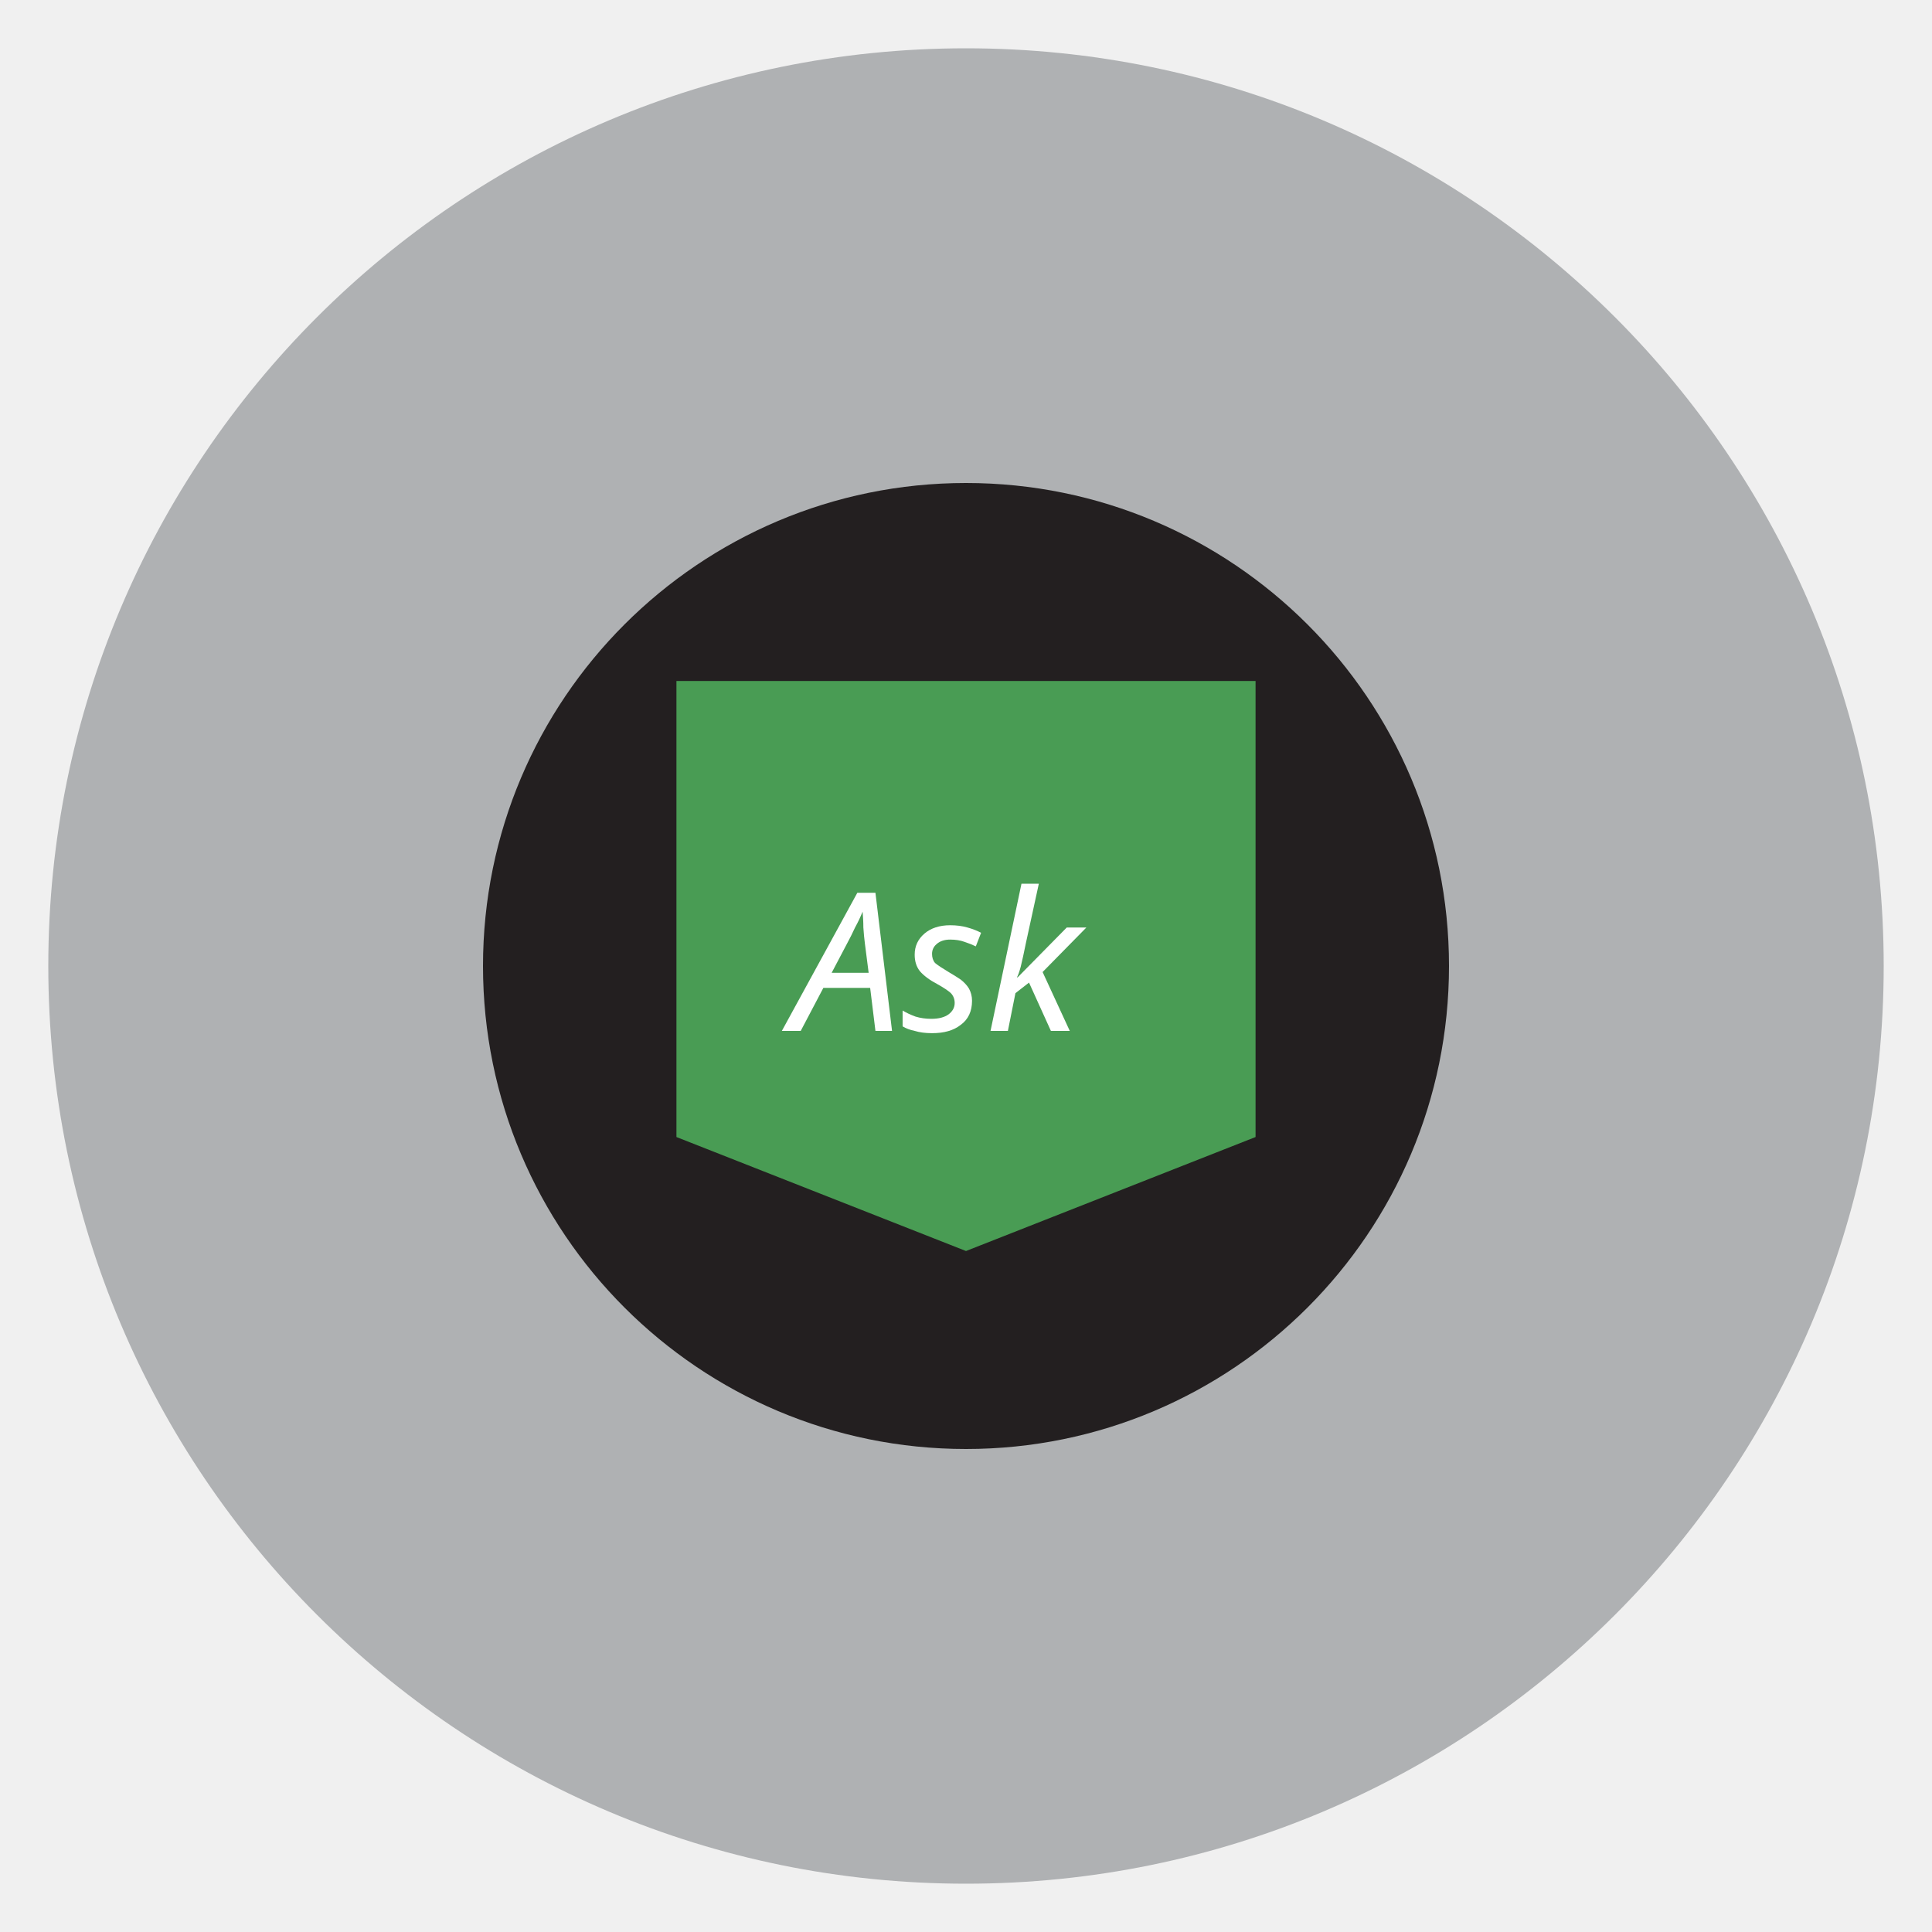
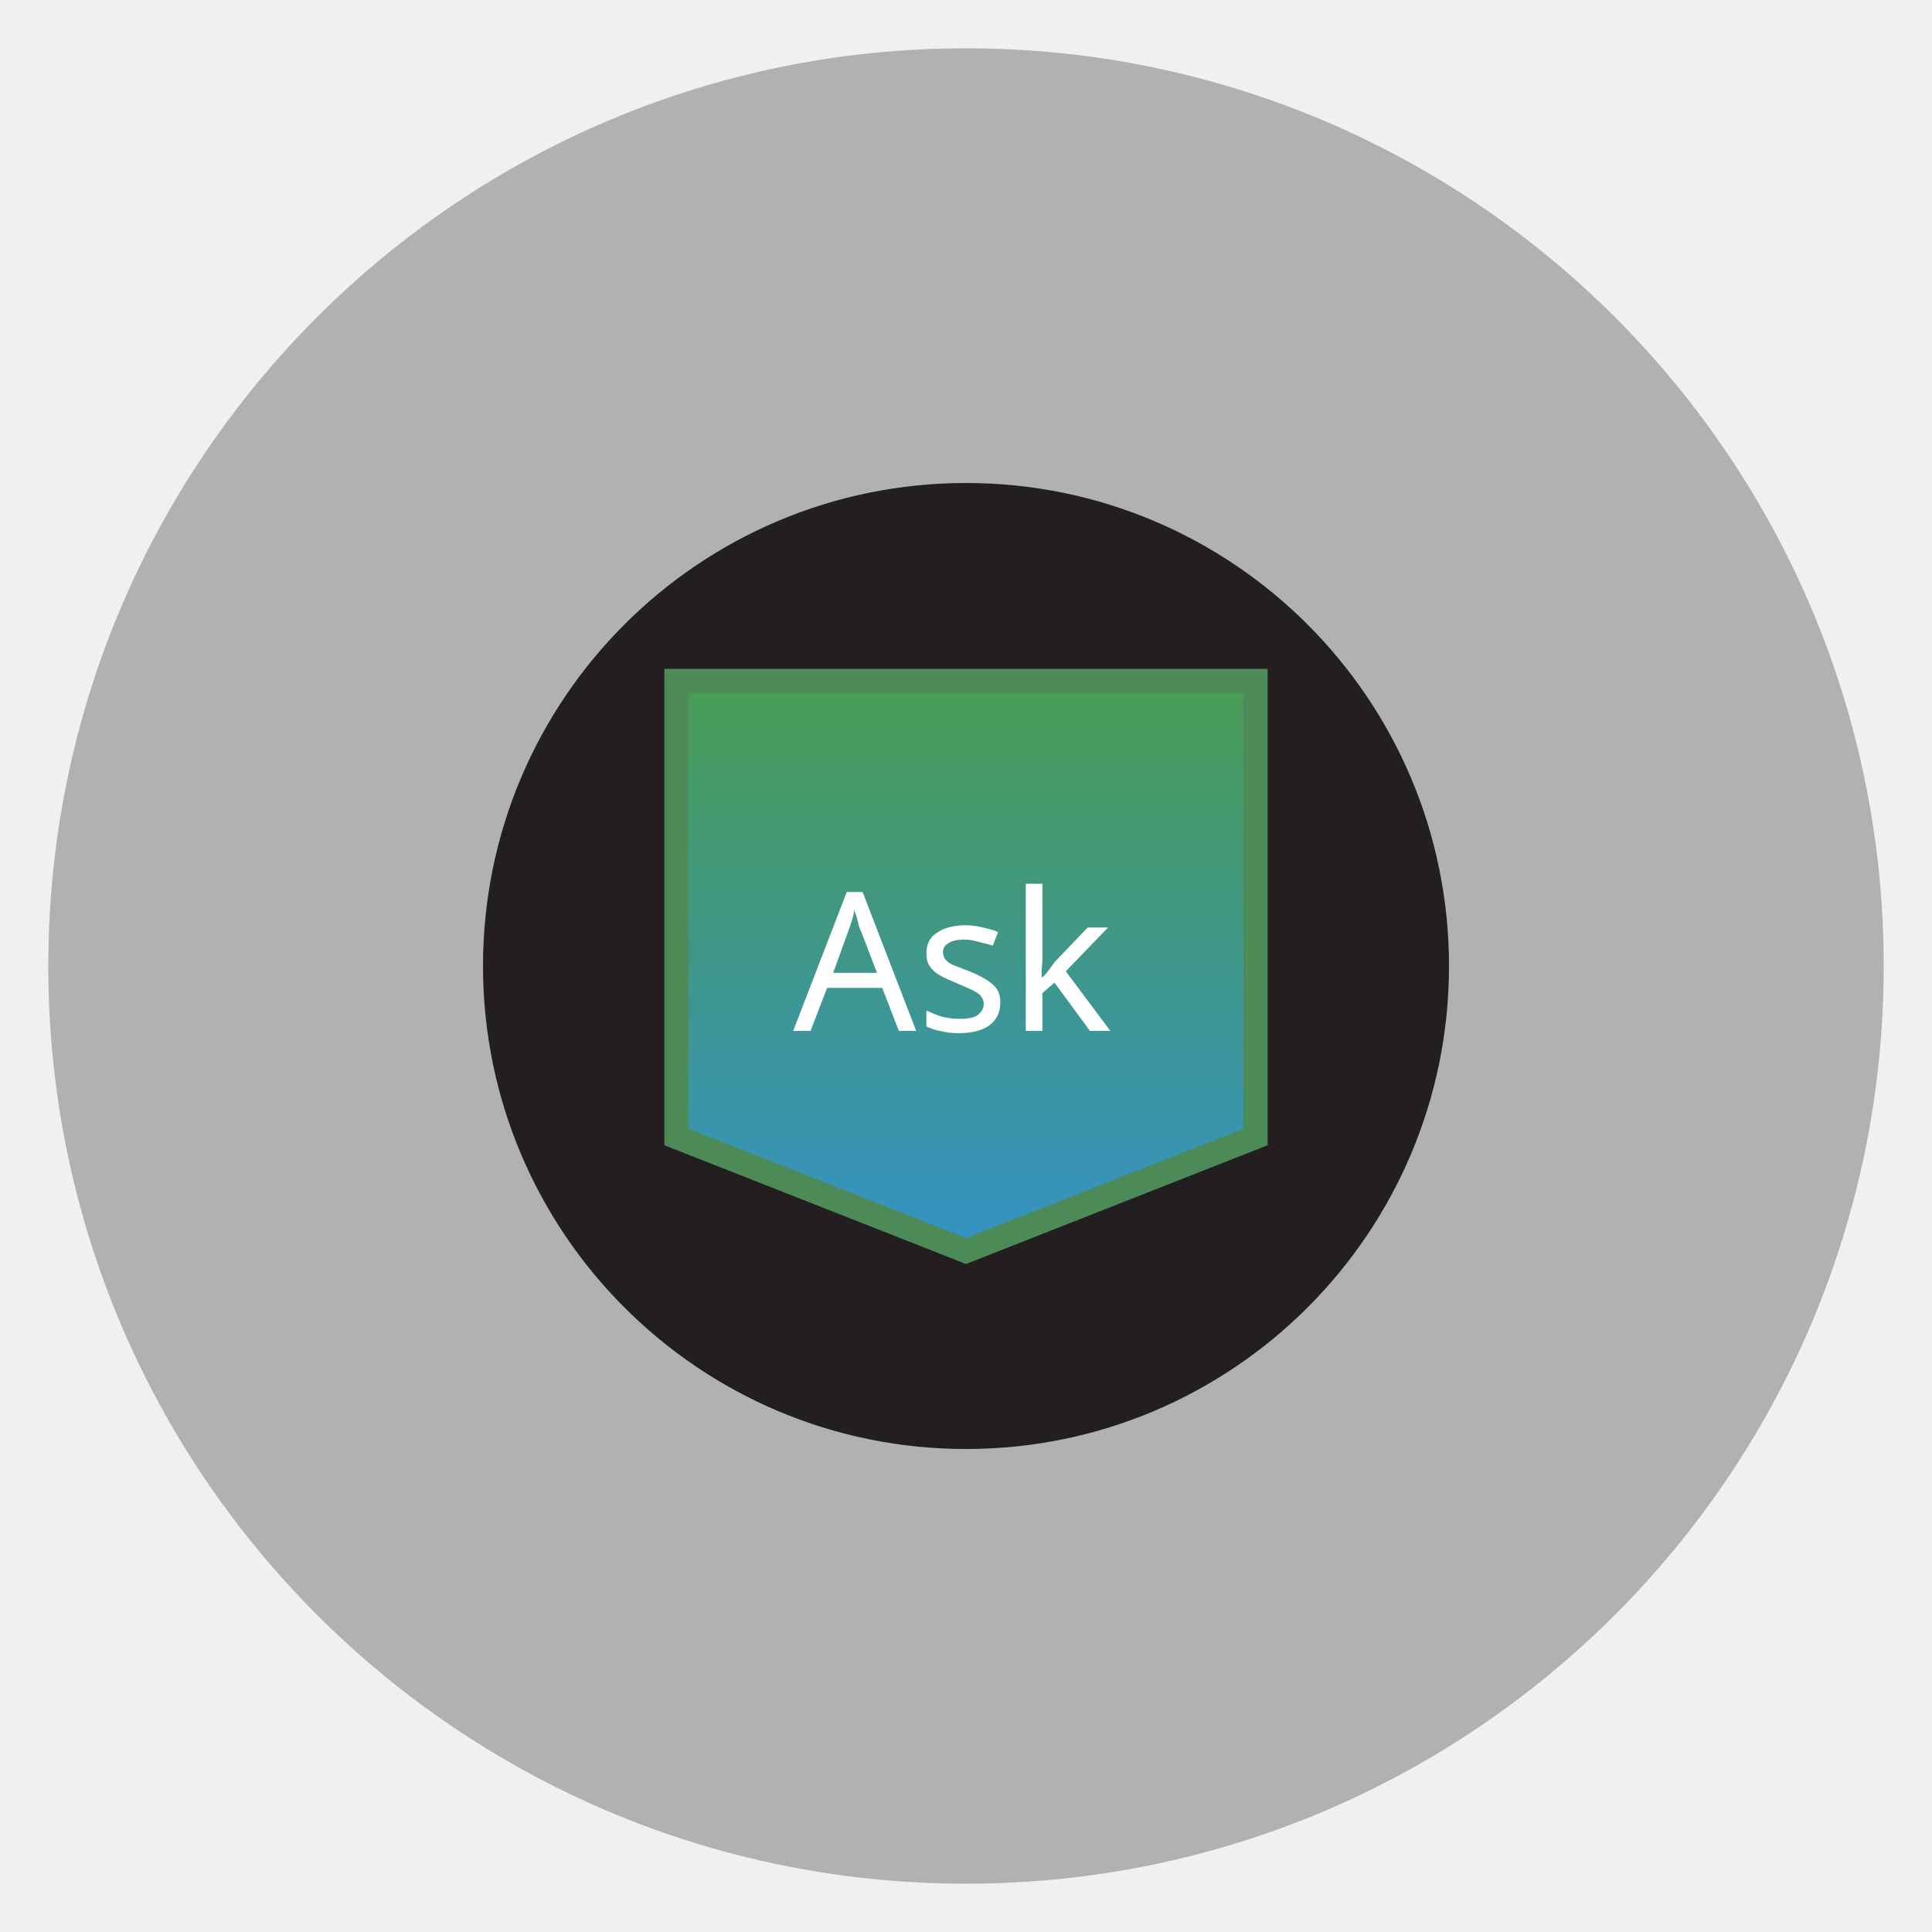
<svg xmlns="http://www.w3.org/2000/svg" width="40" height="40" viewBox="0 0 40 40">
+   <defs>
+     <linearGradient id="magicballlight-a" x1="50%" x2="50%" y1="0%" y2="100%">
+       <stop offset="0%" stop-color="#499C54" />
+       <stop offset="100%" stop-color="#3592C4" />
+     </linearGradient>
+   </defs>
  <g fill="none" fill-rule="evenodd">
    <rect width="40" height="40" />
    <circle cx="20" cy="20" r="19" fill="#AFB1B3" fill-rule="nonzero" />
    <g transform="translate(10 10)">
      <circle cx="10" cy="10" r="10" fill="#231F20" fill-rule="nonzero" />
-       <polygon fill="#499C54" fill-rule="nonzero" points="4.005 4.099 15.995 4.099 15.995 13.541 10 15.901 4.005 13.541 4.005 4.099" />
-       <text fill="#FFF" stroke="9" stroke-width="9" font-family="Gotham" font-size="4" font-style="italic">
-         <tspan x="6.422" y="11.341">Ask</tspan>
+       <polygon fill="url(#magicballlight-a)" fill-rule="nonzero" stroke="#4C8B58" stroke-width=".5" points="4.005 4.099 15.995 4.099 15.995 13.541 10 15.901 4.005 13.541" />
+       <text fill="#FFF" stroke="9" font-family="Gotham" font-size="4" transform="translate(6 7)">
+         <tspan x=".422" y="4.341">Ask</tspan>
      </text>
    </g>
  </g>
</svg>
